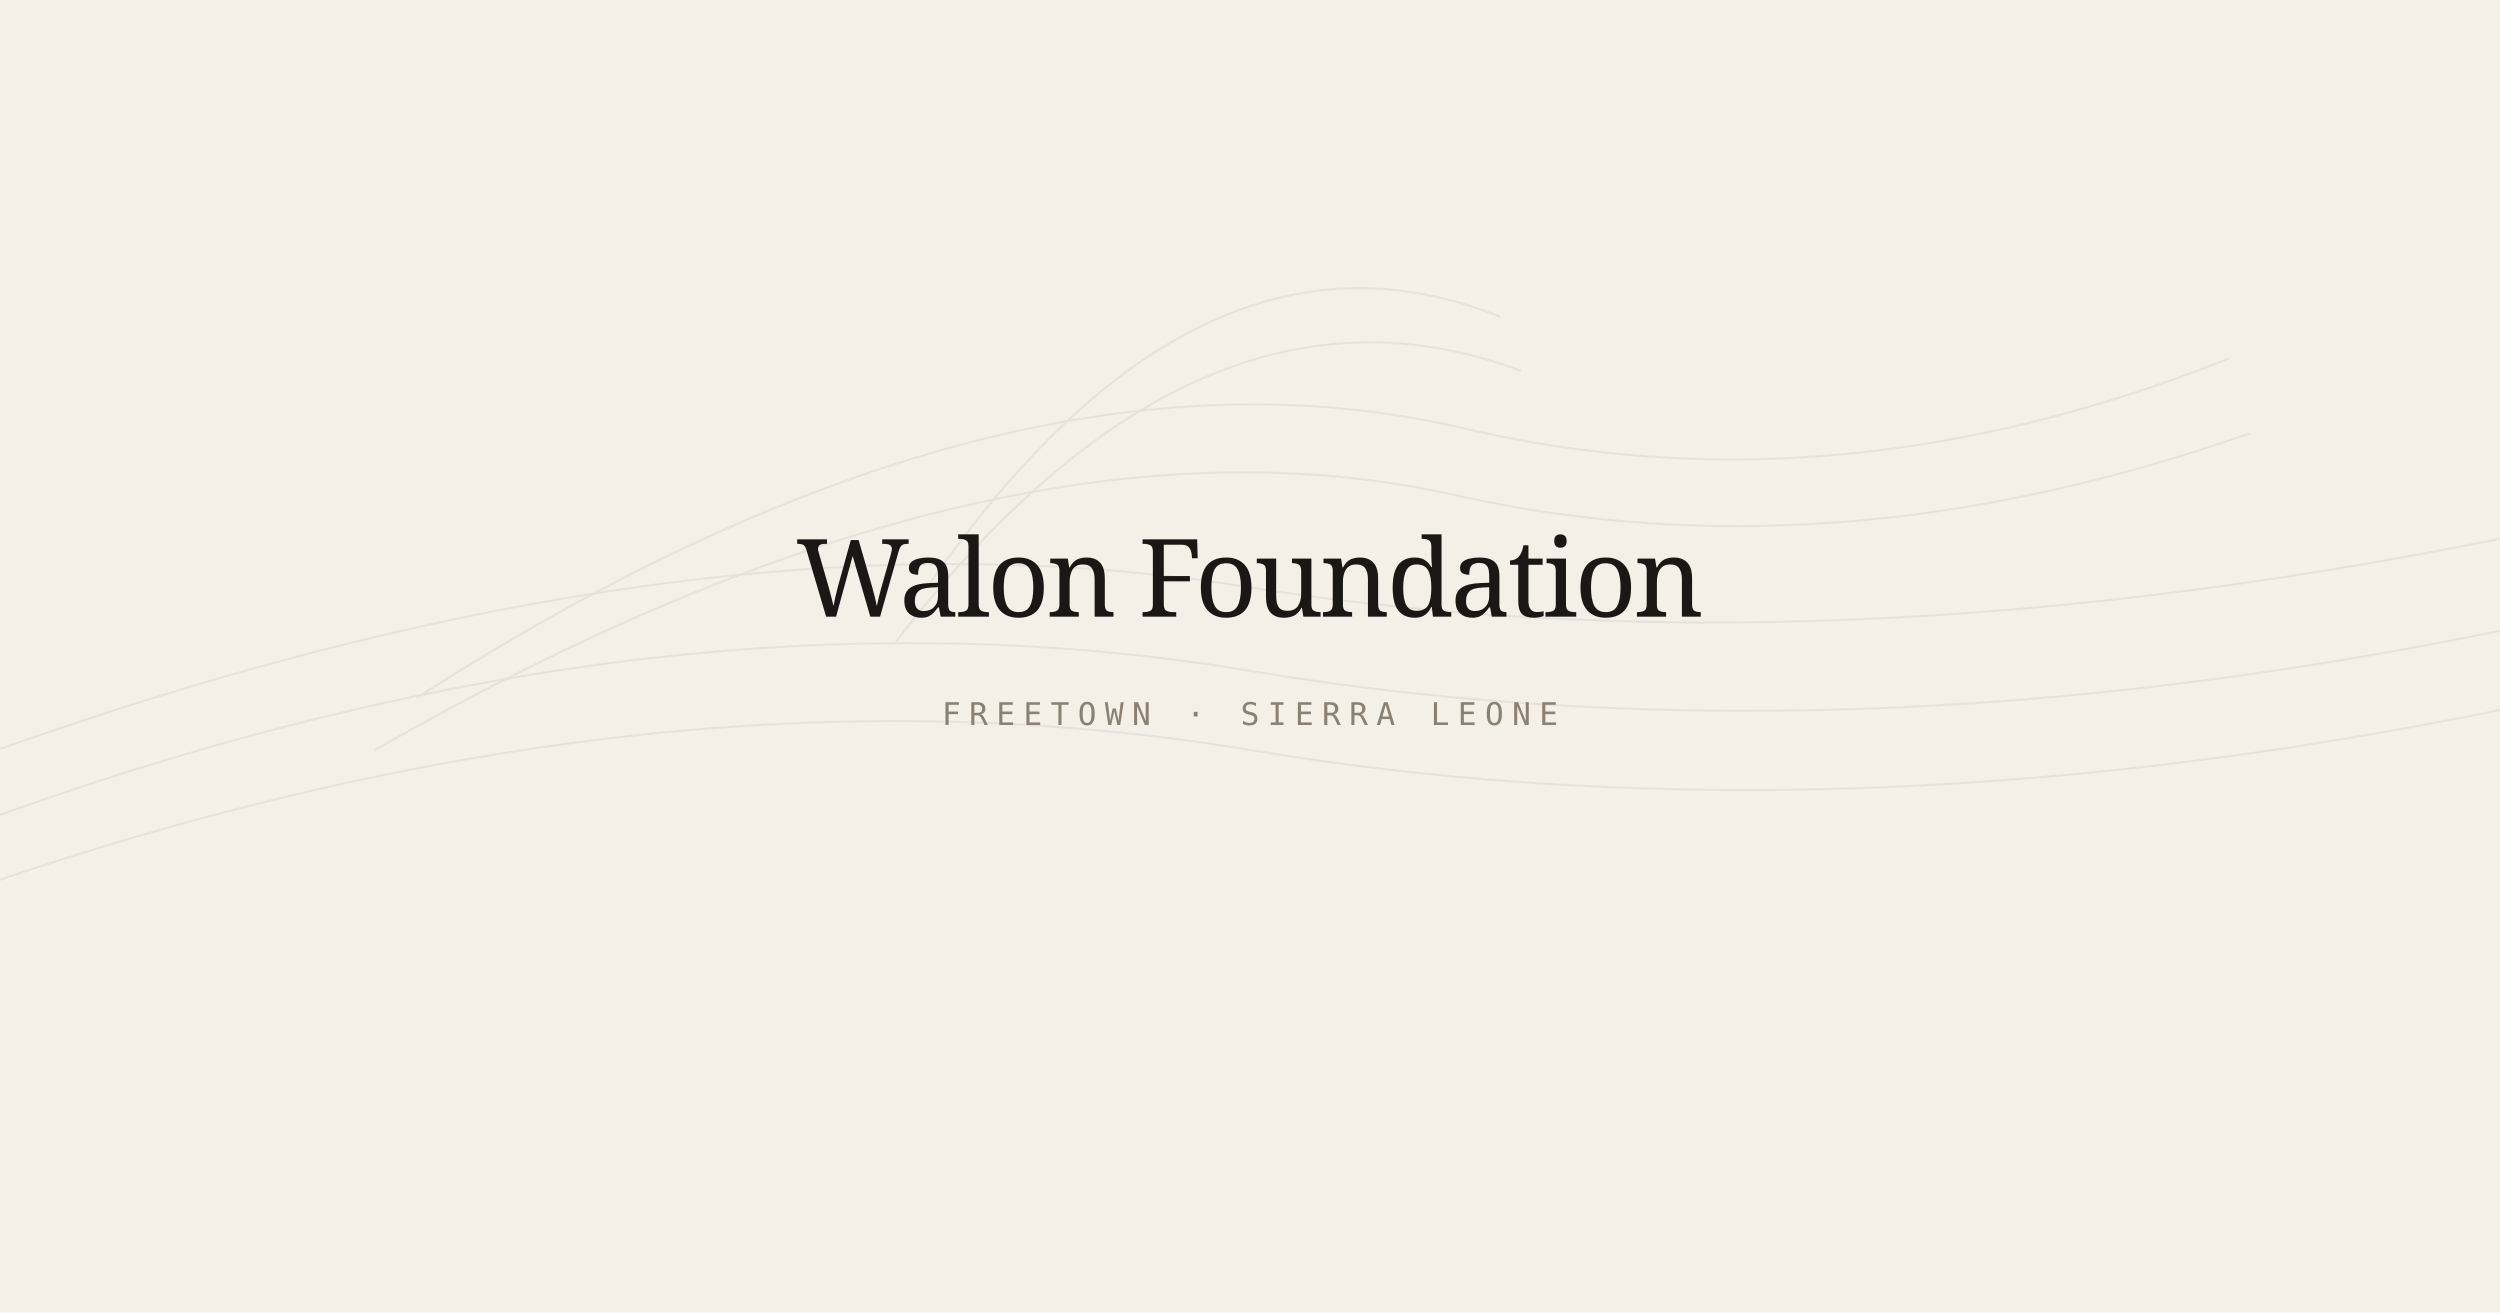
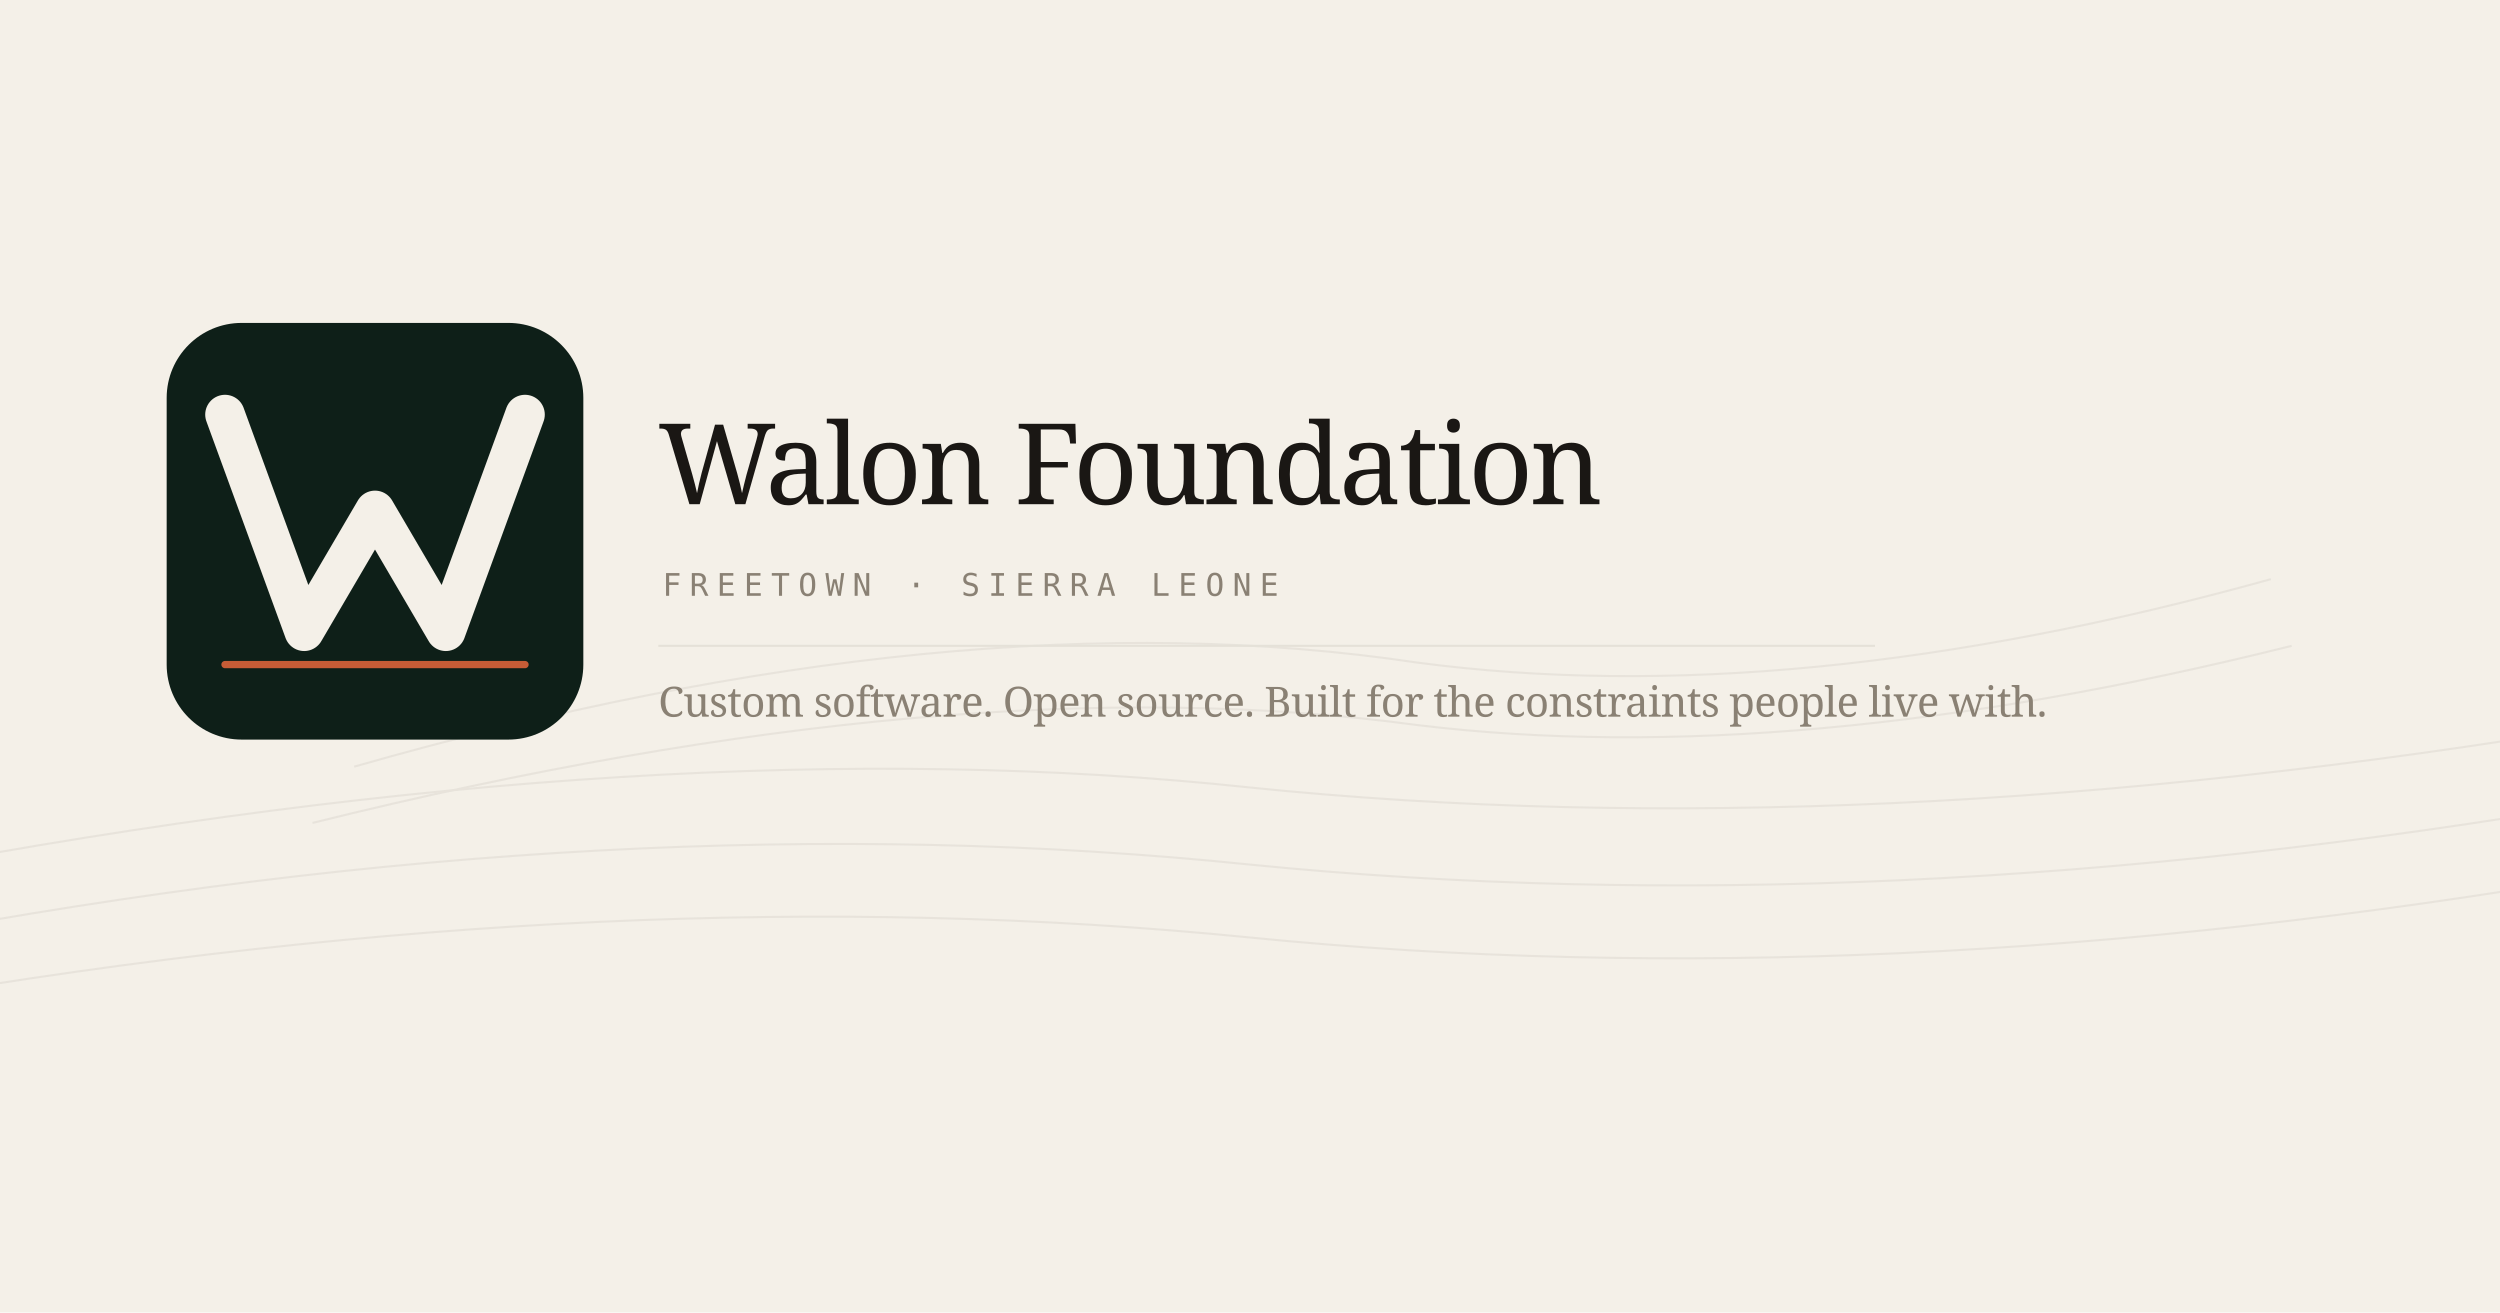
<svg xmlns="http://www.w3.org/2000/svg" width="1200" height="630" viewBox="0 0 1200 630">
  <rect width="1200" height="630" fill="#F4F0E8" />
-   <g stroke="#1A1714" stroke-width="1" fill="none" opacity="0.07">
-     <path d="M-50 440 Q 300 310, 600 360 Q 900 410, 1250 330" />
-     <path d="M-50 410 Q 300 272, 600 322 Q 900 372, 1250 292" />
-     <path d="M-50 378 Q 320 236, 600 282 Q 892 328, 1250 248" />
-     <path d="M 180 360 Q 480 188, 700 238 Q 880 278, 1080 208" />
-     <path d="M 200 335 Q 480 155, 700 205 Q 880 248, 1070 172" />
-     <path d="M 430 308 Q 575 120, 730 178" />
-     <path d="M 445 282 Q 575 94, 720 152" />
+   <g stroke="#1A1714" stroke-width="1" fill="none" opacity="0.06">
+     <path d="M-50 480 Q 300 420, 600 450 Q 900 480, 1250 420" />
+     <path d="M-50 450 Q 300 384, 600 415 Q 900 445, 1250 385" />
+     <path d="M-50 418 Q 320 348, 600 378 Q 892 408, 1250 348" />
+     <path d="M 150 395 Q 460 318, 680 348 Q 860 370, 1100 310" />
+     <path d="M 170 368 Q 460 285, 680 318 Q 860 342, 1090 278" />
  </g>
-   <text x="600" y="296" font-family="Georgia, serif" font-size="52" font-weight="500" fill="#1A1714" text-anchor="middle" letter-spacing="-1.5">Walon Foundation</text>
-   <text x="600" y="348" font-family="monospace" font-size="15" fill="#8A8174" text-anchor="middle" letter-spacing="4">FREETOWN · SIERRA LEONE</text>
+   <g transform="translate(80, 155)">
+     <rect width="200" height="200" rx="36" fill="#0E1F18" />
+     <polyline points="28,44 66,148 100,90 134,148 172,44" stroke="#F4F0E8" stroke-width="19" stroke-linecap="round" stroke-linejoin="round" fill="none" />
+     <line x1="28" y1="164" x2="172" y2="164" stroke="#C75C36" stroke-width="3.5" stroke-linecap="round" />
+   </g>
+   <text x="316" y="242" font-family="Georgia, serif" font-size="54" font-weight="500" fill="#1A1714" letter-spacing="-1.5">Walon Foundation</text>
+   <text x="318" y="286" font-family="monospace" font-size="15" fill="#8A8174" letter-spacing="4">FREETOWN · SIERRA LEONE</text>
+   <line x1="316" y1="310" x2="900" y2="310" stroke="#E5E1D8" stroke-width="1" />
+   <text x="316" y="344" font-family="Georgia, serif" font-size="20" fill="#8A8174" letter-spacing="-0.3">Custom software. Open source. Built for the constraints people live with.</text>
</svg>
